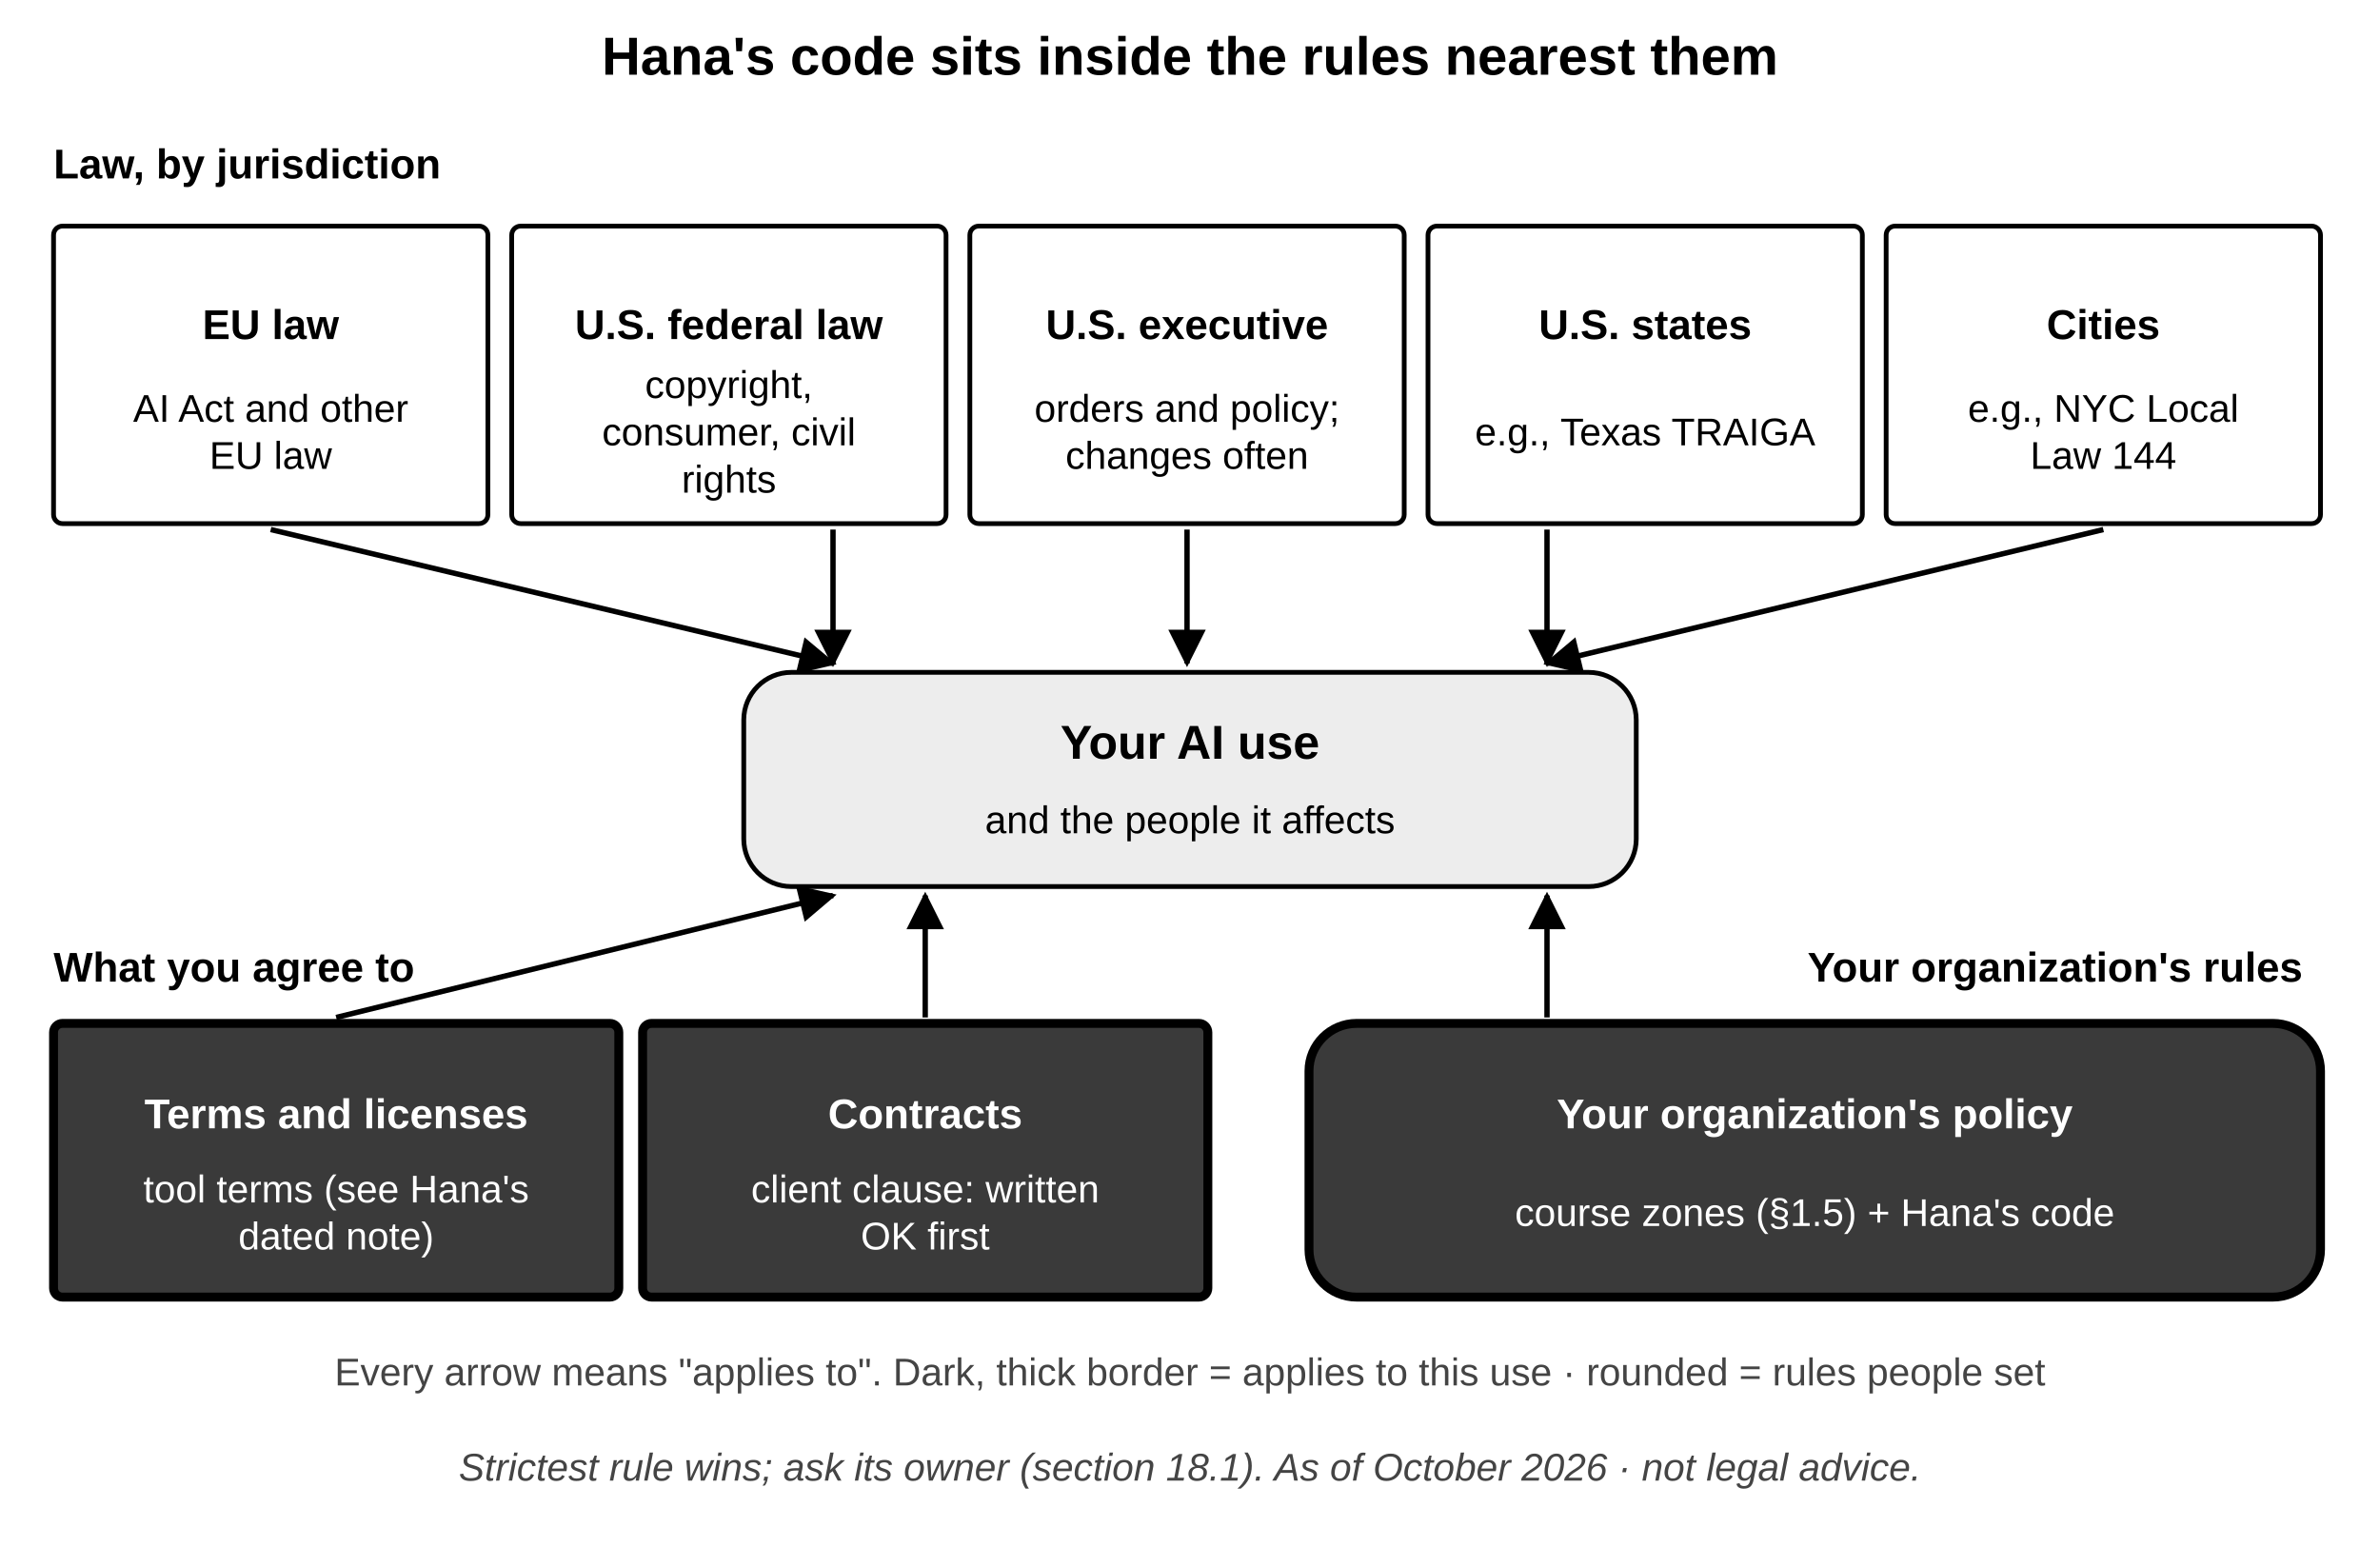
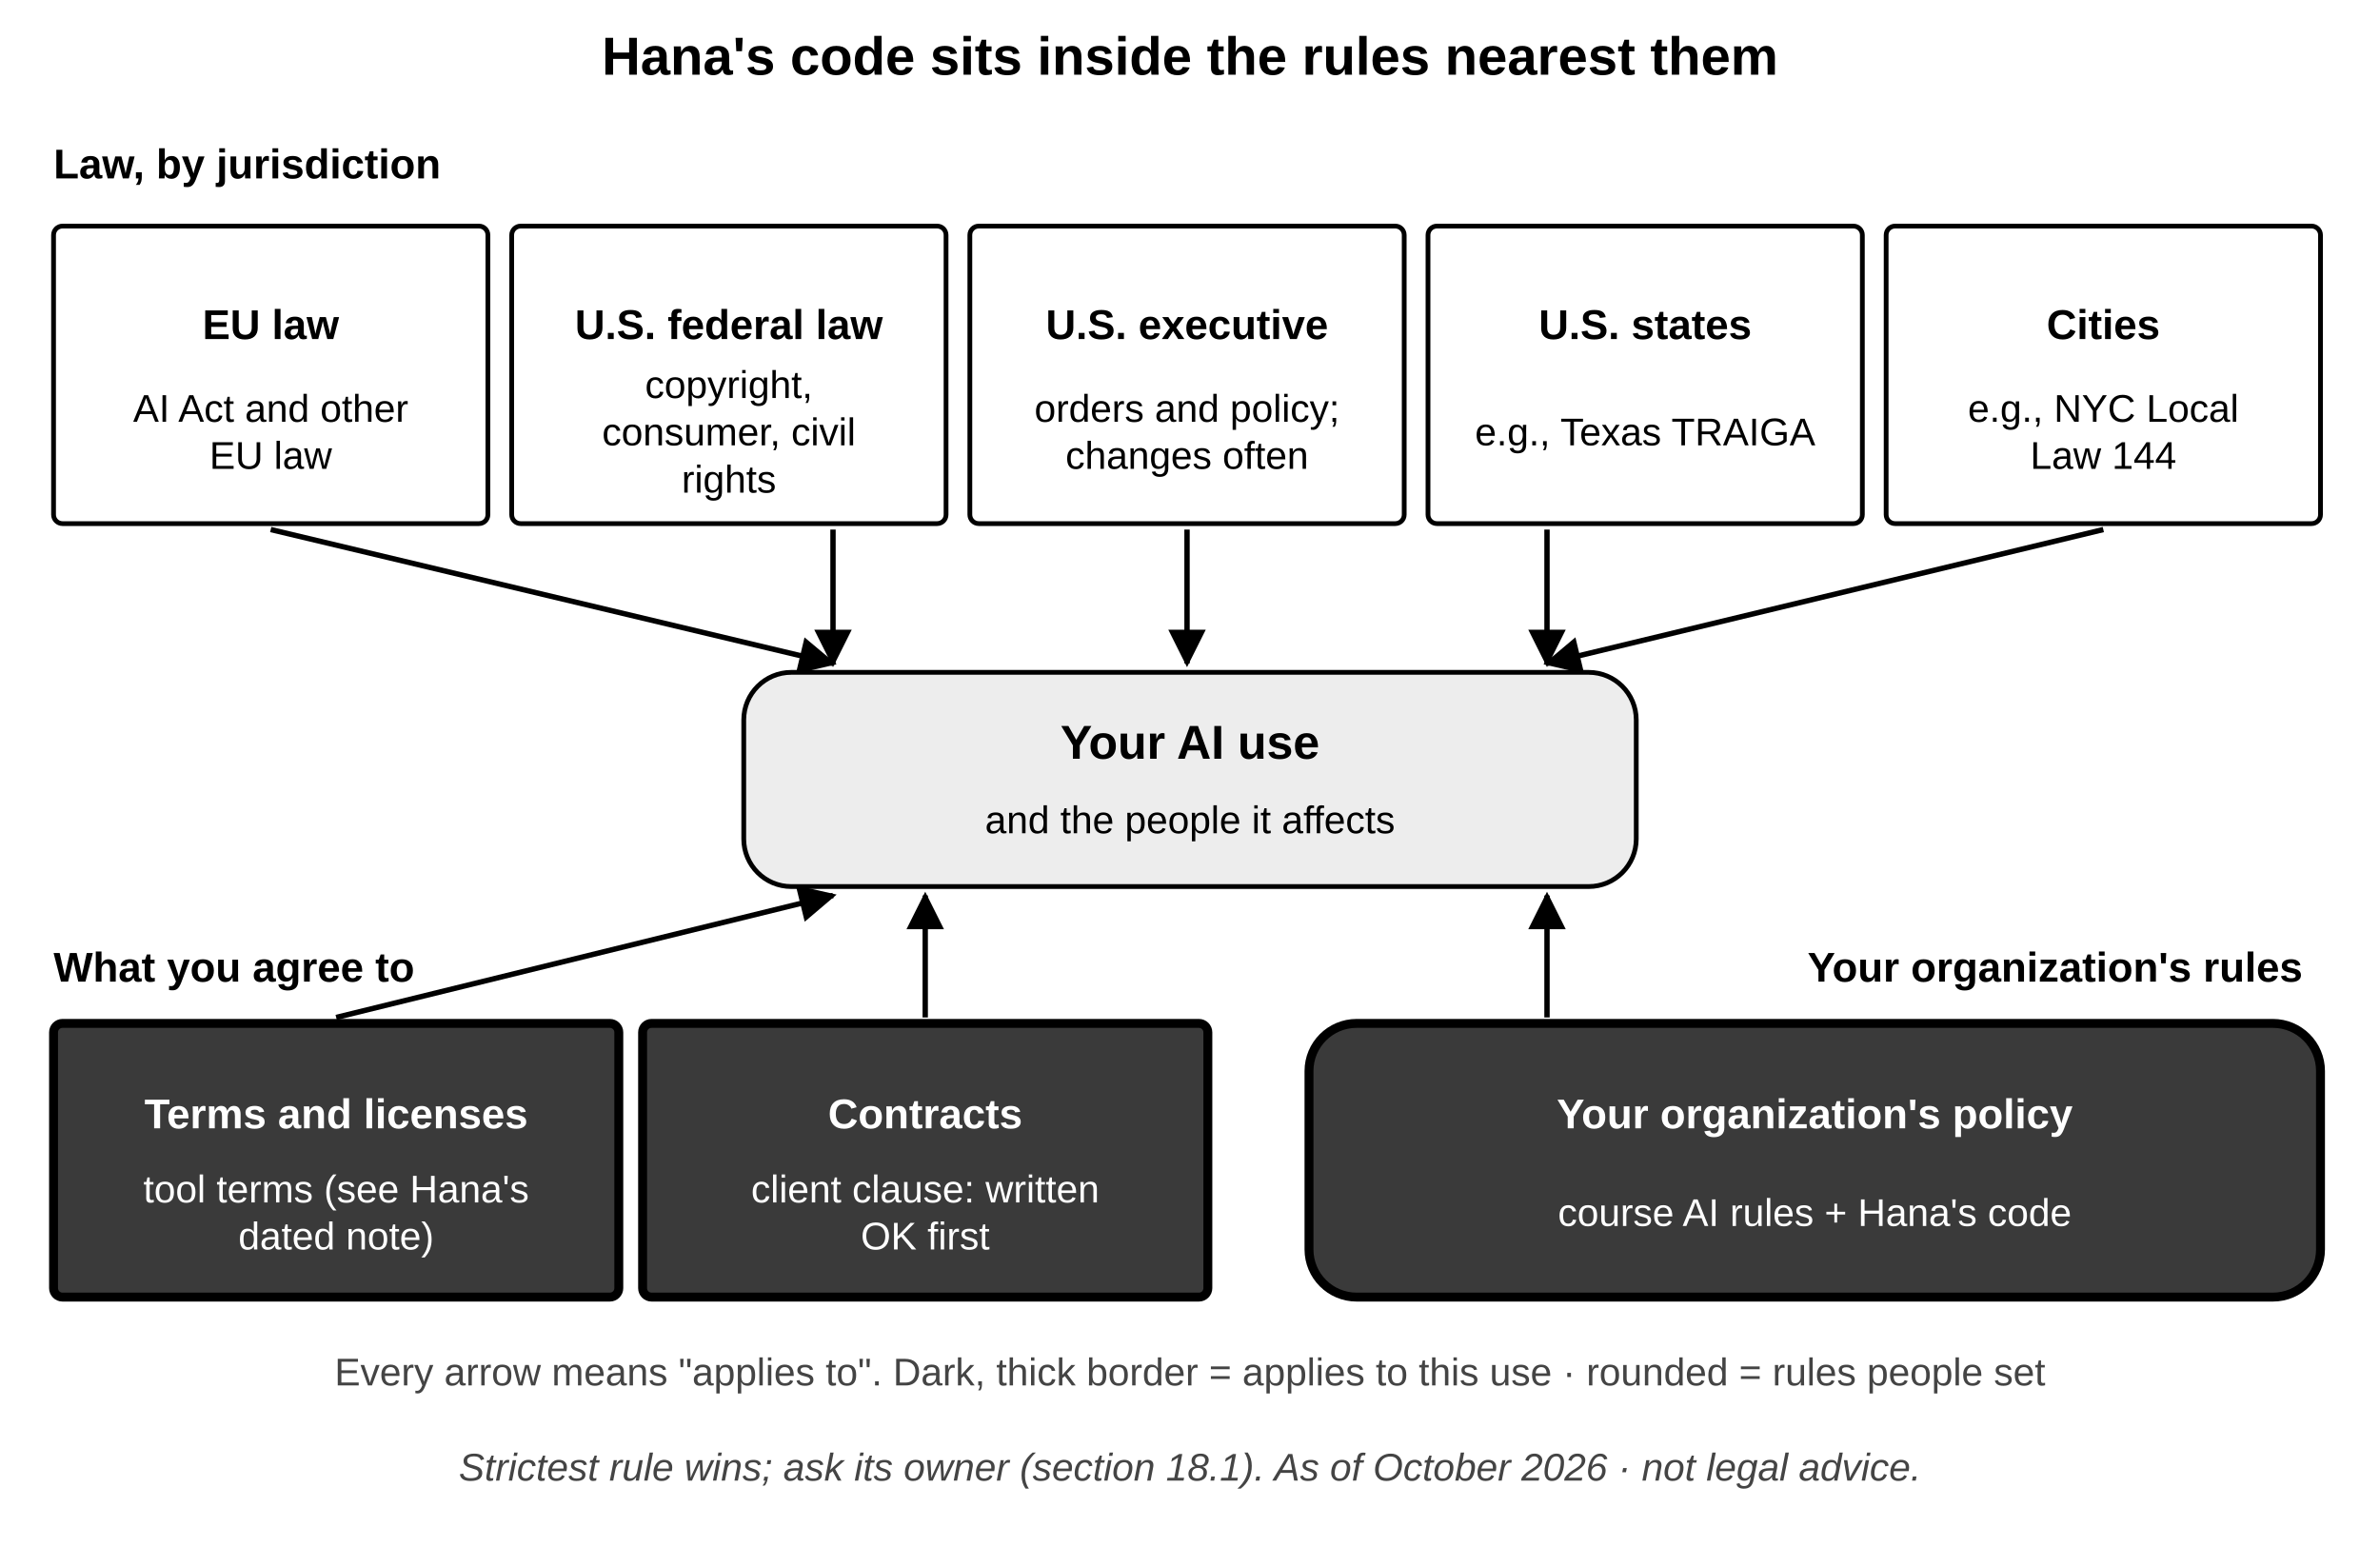
<svg xmlns="http://www.w3.org/2000/svg" viewBox="0 0 800 520" width="800" height="520" role="img" font-family="'Source Sans 3', 'Source Sans Pro', 'Helvetica Neue', Arial, sans-serif">
  <defs>
    <marker id="arrow-gray" viewBox="0 0 10 10" refX="9" refY="5" markerWidth="7" markerHeight="7" orient="auto-start-reverse">
      <path d="M0,0 L10,5 L0,10 z" fill="#000000" />
    </marker>
    <pattern id="hatch" patternUnits="userSpaceOnUse" width="8" height="8" patternTransform="rotate(45)">
      <rect width="8" height="8" fill="#FFFFFF" />
      <line x1="0" y1="0" x2="0" y2="8" stroke="#9A9A9A" stroke-width="1.3" />
    </pattern>
    <pattern id="dots" patternUnits="userSpaceOnUse" width="7" height="7">
      <rect width="7" height="7" fill="#FFFFFF" />
      <circle cx="3.5" cy="3.5" r="1.2" fill="#000" />
    </pattern>
  </defs>
  <rect width="800" height="520" fill="#FFFFFF" />
  <text x="400.0" y="20.0" font-size="18" font-weight="700" text-anchor="middle" dominant-baseline="middle" fill="#000000" style="">Hana's code sits inside the rules nearest them</text>
  <text x="18.0" y="56.0" font-size="14" font-weight="700" text-anchor="start" dominant-baseline="middle" fill="#000000" style="">Law, by jurisdiction</text>
  <text x="18.0" y="326.0" font-size="14" font-weight="700" text-anchor="start" dominant-baseline="middle" fill="#000000" style="">What you agree to</text>
  <text x="774.0" y="326.0" font-size="14" font-weight="700" text-anchor="end" dominant-baseline="middle" fill="#000000" style="">Your organization's rules</text>
  <rect x="250" y="226" width="300" height="72" rx="16" fill="#EDEDED" stroke="#000000" stroke-width="1.6" />
  <text x="400.0" y="250.5" font-size="16" font-weight="600" text-anchor="middle" dominant-baseline="middle" fill="#000000" style="">Your AI use</text>
  <text x="400.0" y="276.4" font-size="13" font-weight="normal" text-anchor="middle" dominant-baseline="middle" fill="#000000" style="">and the people it affects</text>
  <rect x="18" y="76" width="146" height="100" rx="3" fill="#FFFFFF" stroke="#000000" stroke-width="1.6" />
  <text x="91.0" y="110.0" font-size="14" font-weight="600" text-anchor="middle" dominant-baseline="middle" fill="#000000" style="">EU law</text>
  <text x="91.0" y="138.1" font-size="13" font-weight="normal" text-anchor="middle" dominant-baseline="middle" fill="#000000" style="">AI Act and other</text>
  <text x="91.0" y="153.9" font-size="13" font-weight="normal" text-anchor="middle" dominant-baseline="middle" fill="#000000" style="">EU law</text>
  <path d="M91.0,178.0 L280.0,223.0" fill="none" stroke="#000000" stroke-width="1.8" marker-end="url(#arrow-gray)" />
  <rect x="172" y="76" width="146" height="100" rx="3" fill="#FFFFFF" stroke="#000000" stroke-width="1.6" />
  <text x="245.0" y="110.0" font-size="14" font-weight="600" text-anchor="middle" dominant-baseline="middle" fill="#000000" style="">U.S. federal law</text>
  <text x="245.0" y="130.1" font-size="13" font-weight="normal" text-anchor="middle" dominant-baseline="middle" fill="#000000" style="">copyright,</text>
  <text x="245.0" y="146.0" font-size="13" font-weight="normal" text-anchor="middle" dominant-baseline="middle" fill="#000000" style="">consumer, civil</text>
  <text x="245.0" y="161.9" font-size="13" font-weight="normal" text-anchor="middle" dominant-baseline="middle" fill="#000000" style="">rights</text>
  <path d="M280.0,178.0 L280.0,223.0" fill="none" stroke="#000000" stroke-width="1.8" marker-end="url(#arrow-gray)" />
  <rect x="326" y="76" width="146" height="100" rx="3" fill="#FFFFFF" stroke="#000000" stroke-width="1.6" />
  <text x="399.0" y="110.0" font-size="14" font-weight="600" text-anchor="middle" dominant-baseline="middle" fill="#000000" style="">U.S. executive</text>
  <text x="399.0" y="138.1" font-size="13" font-weight="normal" text-anchor="middle" dominant-baseline="middle" fill="#000000" style="">orders and policy;</text>
  <text x="399.0" y="153.9" font-size="13" font-weight="normal" text-anchor="middle" dominant-baseline="middle" fill="#000000" style="">changes often</text>
  <path d="M399.0,178.0 L399.0,223.0" fill="none" stroke="#000000" stroke-width="1.8" marker-end="url(#arrow-gray)" />
  <rect x="480" y="76" width="146" height="100" rx="3" fill="#FFFFFF" stroke="#000000" stroke-width="1.6" />
  <text x="553.0" y="110.0" font-size="14" font-weight="600" text-anchor="middle" dominant-baseline="middle" fill="#000000" style="">U.S. states</text>
  <text x="553.0" y="146.0" font-size="13" font-weight="normal" text-anchor="middle" dominant-baseline="middle" fill="#000000" style="">e.g., Texas TRAIGA</text>
  <path d="M520.0,178.0 L520.0,223.0" fill="none" stroke="#000000" stroke-width="1.8" marker-end="url(#arrow-gray)" />
  <rect x="634" y="76" width="146" height="100" rx="3" fill="#FFFFFF" stroke="#000000" stroke-width="1.6" />
  <text x="707.0" y="110.0" font-size="14" font-weight="600" text-anchor="middle" dominant-baseline="middle" fill="#000000" style="">Cities</text>
  <text x="707.0" y="138.1" font-size="13" font-weight="normal" text-anchor="middle" dominant-baseline="middle" fill="#000000" style="">e.g., NYC Local</text>
  <text x="707.0" y="153.9" font-size="13" font-weight="normal" text-anchor="middle" dominant-baseline="middle" fill="#000000" style="">Law 144</text>
  <path d="M707.0,178.0 L520.0,223.0" fill="none" stroke="#000000" stroke-width="1.8" marker-end="url(#arrow-gray)" />
  <rect x="18" y="344" width="190" height="92" rx="3" fill="#3A3A3A" stroke="#000000" stroke-width="3" />
  <text x="113.0" y="375.3" font-size="14" font-weight="600" text-anchor="middle" dominant-baseline="middle" fill="#FFFFFF" style="">Terms and licenses</text>
  <text x="113.0" y="400.5" font-size="13" font-weight="normal" text-anchor="middle" dominant-baseline="middle" fill="#FFFFFF" style="">tool terms (see Hana's</text>
  <text x="113.0" y="416.3" font-size="13" font-weight="normal" text-anchor="middle" dominant-baseline="middle" fill="#FFFFFF" style="">dated note)</text>
  <path d="M113.0,342.0 L280.0,301.0" fill="none" stroke="#000000" stroke-width="1.8" marker-end="url(#arrow-gray)" />
  <rect x="216" y="344" width="190" height="92" rx="3" fill="#3A3A3A" stroke="#000000" stroke-width="3" />
  <text x="311.0" y="375.3" font-size="14" font-weight="600" text-anchor="middle" dominant-baseline="middle" fill="#FFFFFF" style="">Contracts</text>
  <text x="311.0" y="400.5" font-size="13" font-weight="normal" text-anchor="middle" dominant-baseline="middle" fill="#FFFFFF" style="">client clause: written</text>
  <text x="311.0" y="416.3" font-size="13" font-weight="normal" text-anchor="middle" dominant-baseline="middle" fill="#FFFFFF" style="">OK first</text>
  <path d="M311.0,342.0 L311.0,301.0" fill="none" stroke="#000000" stroke-width="1.8" marker-end="url(#arrow-gray)" />
  <rect x="440" y="344" width="340" height="92" rx="16" fill="#3A3A3A" stroke="#000000" stroke-width="3" />
  <text x="610.0" y="375.3" font-size="14" font-weight="600" text-anchor="middle" dominant-baseline="middle" fill="#FFFFFF" style="">Your organization's policy</text>
-   <text x="610.0" y="408.4" font-size="13" font-weight="normal" text-anchor="middle" dominant-baseline="middle" fill="#FFFFFF" style="">course zones (§1.5) + Hana's code</text>
+   <text x="610.0" y="408.4" font-size="13" font-weight="normal" text-anchor="middle" dominant-baseline="middle" fill="#FFFFFF" style="">course AI rules + Hana's code</text>
  <path d="M520.0,342.0 L520.0,301.0" fill="none" stroke="#000000" stroke-width="1.8" marker-end="url(#arrow-gray)" />
  <text x="400.0" y="462.0" font-size="13" font-weight="normal" text-anchor="middle" dominant-baseline="middle" fill="#444444" style="">Every arrow means "applies to". Dark, thick border = applies to this use · rounded = rules people set</text>
  <text x="400.0" y="494.0" font-size="13" font-weight="normal" text-anchor="middle" dominant-baseline="middle" fill="#444444" style="font-style:italic;">Strictest rule wins; ask its owner (section 18.1). As of October 2026 · not legal advice.</text>
</svg>
